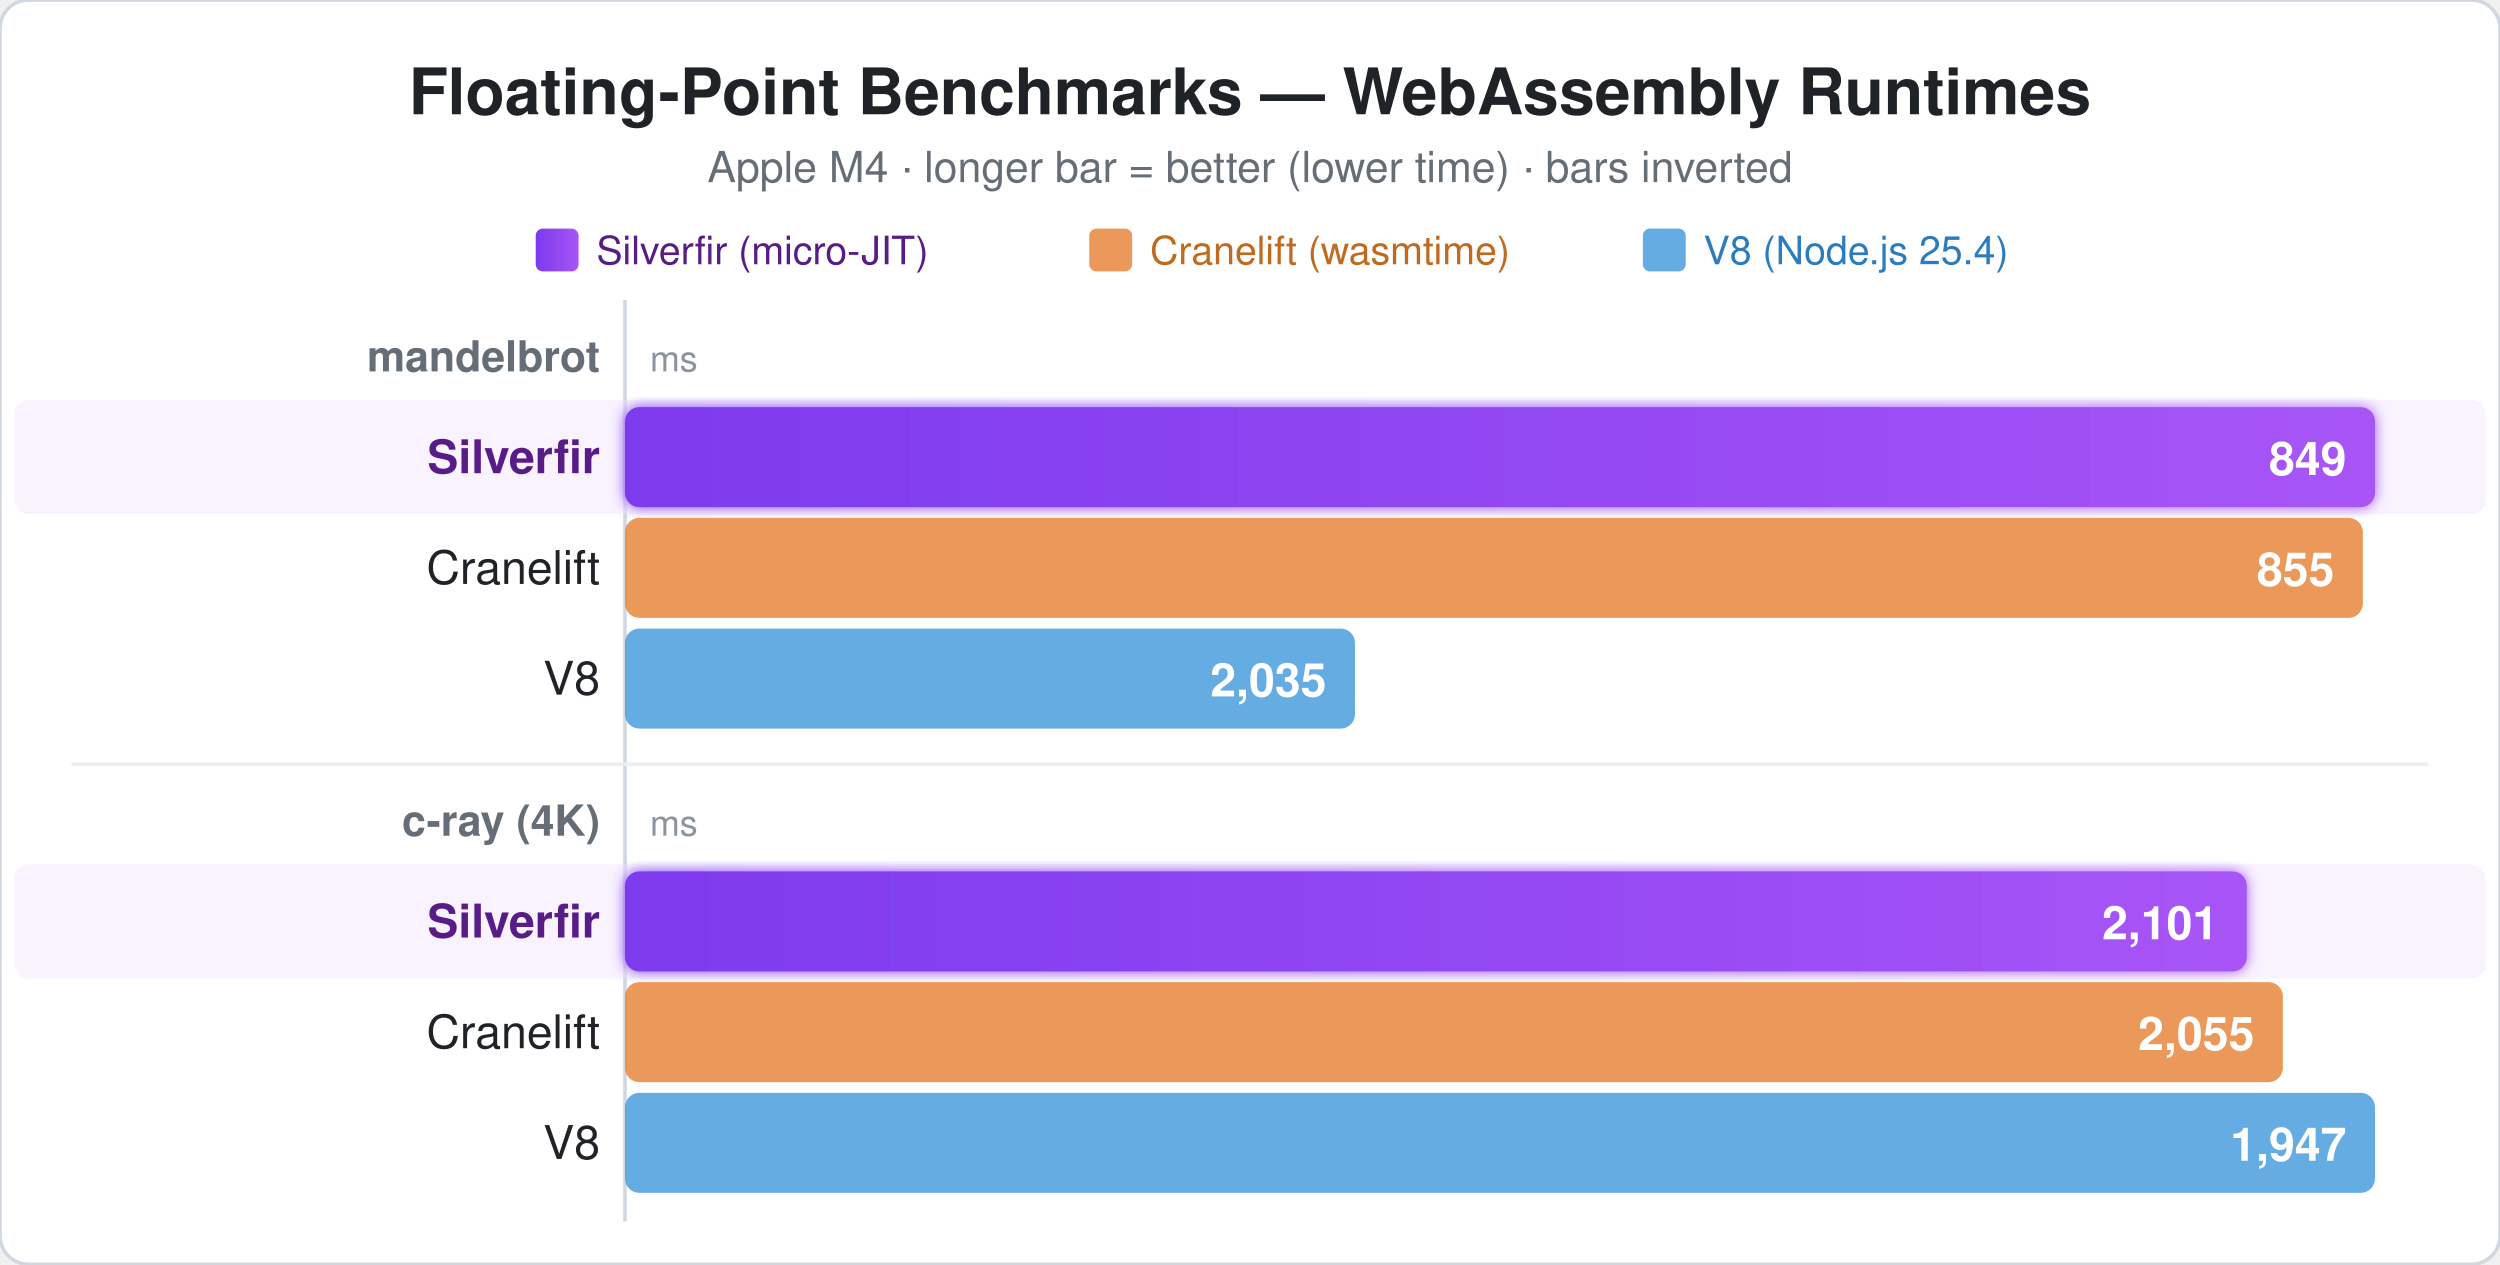
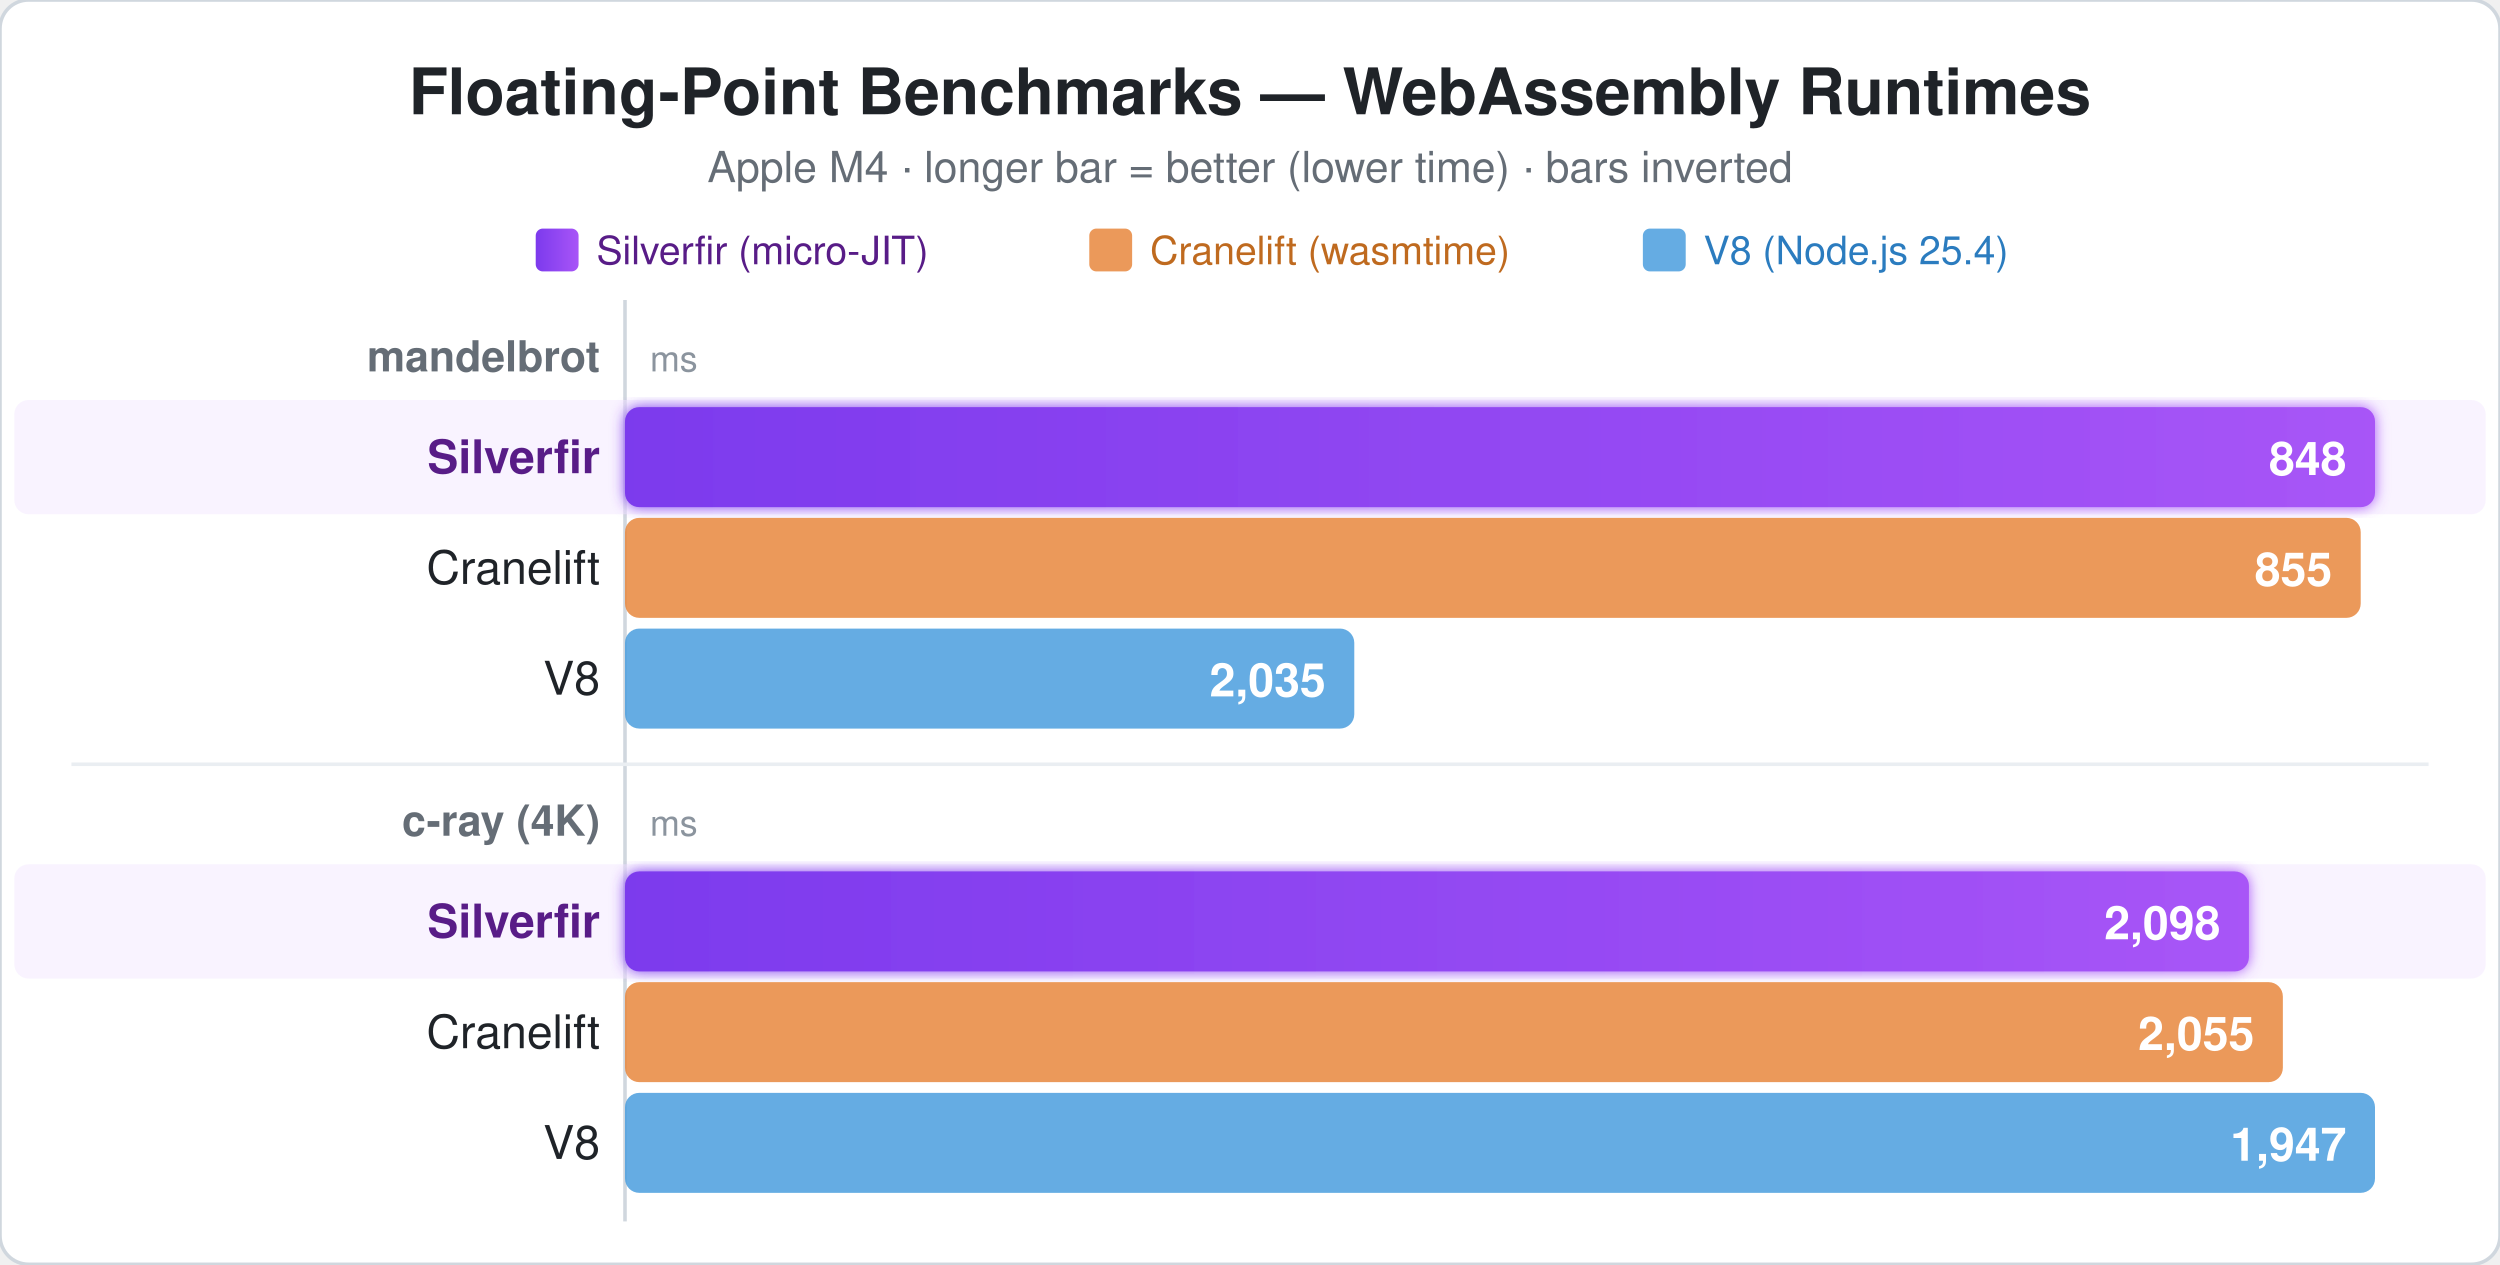
<svg xmlns="http://www.w3.org/2000/svg" role="img" viewBox="0 0 700 354" width="700" height="354">
  <defs>
    <linearGradient id="hlGrad" x1="0" y1="0" x2="1" y2="0">
      <stop offset="0%" stop-color="#7c3aed" />
      <stop offset="100%" stop-color="#a855f7" />
    </linearGradient>
    <filter id="glow">
      <feGaussianBlur stdDeviation="2" result="blur" />
      <feMerge>
        <feMergeNode in="blur" />
        <feMergeNode in="SourceGraphic" />
      </feMerge>
    </filter>
  </defs>
  <rect width="700" height="354" rx="8" ry="8" fill="#ffffff" stroke="#d0d7de" stroke-width="1" />
  <text x="350.0" y="32" text-anchor="middle" fill="#1f2328" font-family="Segoe UI,Helvetica,Arial,sans-serif" font-size="18" font-weight="600">Floating-Point Benchmarks — WebAssembly Runtimes</text>
  <text x="350.0" y="51" text-anchor="middle" fill="#656d76" font-family="Segoe UI,Helvetica,Arial,sans-serif" font-size="12">Apple M4  ·  longer bar = better (lower time)  ·  bars inverted</text>
  <rect x="150.0" y="64" width="12" height="12" rx="2" fill="url(#hlGrad)" />
  <text x="167.0" y="74" fill="#581c87" font-family="Segoe UI,Helvetica,Arial,sans-serif" font-size="11">Silverfir (micro-JIT)</text>
  <rect x="305.0" y="64" width="12" height="12" rx="2" fill="#e8873d" opacity="0.85" />
  <text x="322.0" y="74" fill="#bf6a1f" font-family="Segoe UI,Helvetica,Arial,sans-serif" font-size="11">Cranelift (wasmtime)</text>
  <rect x="460.0" y="64" width="12" height="12" rx="2" fill="#4a9ede" opacity="0.85" />
  <text x="477.0" y="74" fill="#2b7cbf" font-family="Segoe UI,Helvetica,Arial,sans-serif" font-size="11">V8 (Node.js 25.4)</text>
  <line x1="175" y1="84" x2="175" y2="342" stroke="#d0d7de" stroke-width="1" />
  <text x="168" y="104.0" text-anchor="end" fill="#656d76" font-family="Segoe UI,Helvetica,Arial,sans-serif" font-size="12" font-weight="600">mandelbrot</text>
  <text x="182" y="104.0" fill="#8b949e" font-family="Segoe UI,Helvetica,Arial,sans-serif" font-size="10">ms</text>
  <rect x="4" y="112" width="692" height="32" rx="4" fill="#f3e8ff" opacity="0.5" />
  <text x="168" y="132.5" text-anchor="end" fill="#581c87" font-family="Segoe UI,Helvetica,Arial,sans-serif" font-size="13" font-weight="700">Silverfir</text>
  <rect x="175" y="114" width="490.0" height="28" rx="4" fill="url(#hlGrad)" filter="url(#glow)">
    <animate attributeName="width" from="0" to="490.0" dur="0.35s" fill="freeze" />
  </rect>
-   <text x="657.0" y="133.0" text-anchor="end" fill="#ffffff" font-family="Segoe UI,Helvetica,Arial,sans-serif" font-size="13" font-weight="700">849</text>
+   <text x="657.0" y="133.0" text-anchor="end" fill="#ffffff" font-family="Segoe UI,Helvetica,Arial,sans-serif" font-size="13" font-weight="700">848</text>
  <text x="168" y="163.5" text-anchor="end" fill="#1f2328" font-family="Segoe UI,Helvetica,Arial,sans-serif" font-size="13" font-weight="400">Cranelift</text>
-   <rect x="175" y="145" width="486.6" height="28" rx="4" fill="#e8873d" opacity="0.85">
-     <animate attributeName="width" from="0" to="486.6" dur="0.39s" fill="freeze" />
+   <rect x="175" y="145" width="486.0" height="28" rx="4" fill="#e8873d" opacity="0.85">
+     <animate attributeName="width" from="0" to="486.0" dur="0.39s" fill="freeze" />
  </rect>
-   <text x="653.6" y="164.0" text-anchor="end" fill="#ffffff" font-family="Segoe UI,Helvetica,Arial,sans-serif" font-size="13" font-weight="700">855</text>
+   <text x="653.0" y="164.0" text-anchor="end" fill="#ffffff" font-family="Segoe UI,Helvetica,Arial,sans-serif" font-size="13" font-weight="700">855</text>
  <text x="168" y="194.5" text-anchor="end" fill="#1f2328" font-family="Segoe UI,Helvetica,Arial,sans-serif" font-size="13" font-weight="400">V8</text>
-   <rect x="175" y="176" width="204.4" height="28" rx="4" fill="#4a9ede" opacity="0.85">
-     <animate attributeName="width" from="0" to="204.4" dur="0.43s" fill="freeze" />
+   <rect x="175" y="176" width="204.2" height="28" rx="4" fill="#4a9ede" opacity="0.85">
+     <animate attributeName="width" from="0" to="204.2" dur="0.43s" fill="freeze" />
  </rect>
-   <text x="371.4" y="195.0" text-anchor="end" fill="#ffffff" font-family="Segoe UI,Helvetica,Arial,sans-serif" font-size="13" font-weight="700">2,035</text>
+   <text x="371.2" y="195.0" text-anchor="end" fill="#ffffff" font-family="Segoe UI,Helvetica,Arial,sans-serif" font-size="13" font-weight="700">2,035</text>
  <line x1="20" y1="214" x2="680" y2="214" stroke="#eaeef2" stroke-width="1" />
  <text x="168" y="234.0" text-anchor="end" fill="#656d76" font-family="Segoe UI,Helvetica,Arial,sans-serif" font-size="12" font-weight="600">c-ray (4K)</text>
  <text x="182" y="234.0" fill="#8b949e" font-family="Segoe UI,Helvetica,Arial,sans-serif" font-size="10">ms</text>
  <rect x="4" y="242" width="692" height="32" rx="4" fill="#f3e8ff" opacity="0.5" />
  <text x="168" y="262.5" text-anchor="end" fill="#581c87" font-family="Segoe UI,Helvetica,Arial,sans-serif" font-size="13" font-weight="700">Silverfir</text>
-   <rect x="175" y="244" width="454.1" height="28" rx="4" fill="url(#hlGrad)" filter="url(#glow)">
-     <animate attributeName="width" from="0" to="454.1" dur="0.39s" fill="freeze" />
+   <rect x="175" y="244" width="454.7" height="28" rx="4" fill="url(#hlGrad)" filter="url(#glow)">
+     <animate attributeName="width" from="0" to="454.7" dur="0.39s" fill="freeze" />
  </rect>
-   <text x="621.1" y="263.0" text-anchor="end" fill="#ffffff" font-family="Segoe UI,Helvetica,Arial,sans-serif" font-size="13" font-weight="700">2,101</text>
+   <text x="621.7" y="263.0" text-anchor="end" fill="#ffffff" font-family="Segoe UI,Helvetica,Arial,sans-serif" font-size="13" font-weight="700">2,098</text>
  <text x="168" y="293.5" text-anchor="end" fill="#1f2328" font-family="Segoe UI,Helvetica,Arial,sans-serif" font-size="13" font-weight="400">Cranelift</text>
  <rect x="175" y="275" width="464.2" height="28" rx="4" fill="#e8873d" opacity="0.85">
    <animate attributeName="width" from="0" to="464.2" dur="0.43s" fill="freeze" />
  </rect>
  <text x="631.2" y="294.0" text-anchor="end" fill="#ffffff" font-family="Segoe UI,Helvetica,Arial,sans-serif" font-size="13" font-weight="700">2,055</text>
  <text x="168" y="324.5" text-anchor="end" fill="#1f2328" font-family="Segoe UI,Helvetica,Arial,sans-serif" font-size="13" font-weight="400">V8</text>
  <rect x="175" y="306" width="490.0" height="28" rx="4" fill="#4a9ede" opacity="0.85">
    <animate attributeName="width" from="0" to="490.0" dur="0.47s" fill="freeze" />
  </rect>
  <text x="657.0" y="325.0" text-anchor="end" fill="#ffffff" font-family="Segoe UI,Helvetica,Arial,sans-serif" font-size="13" font-weight="700">1,947</text>
</svg>
